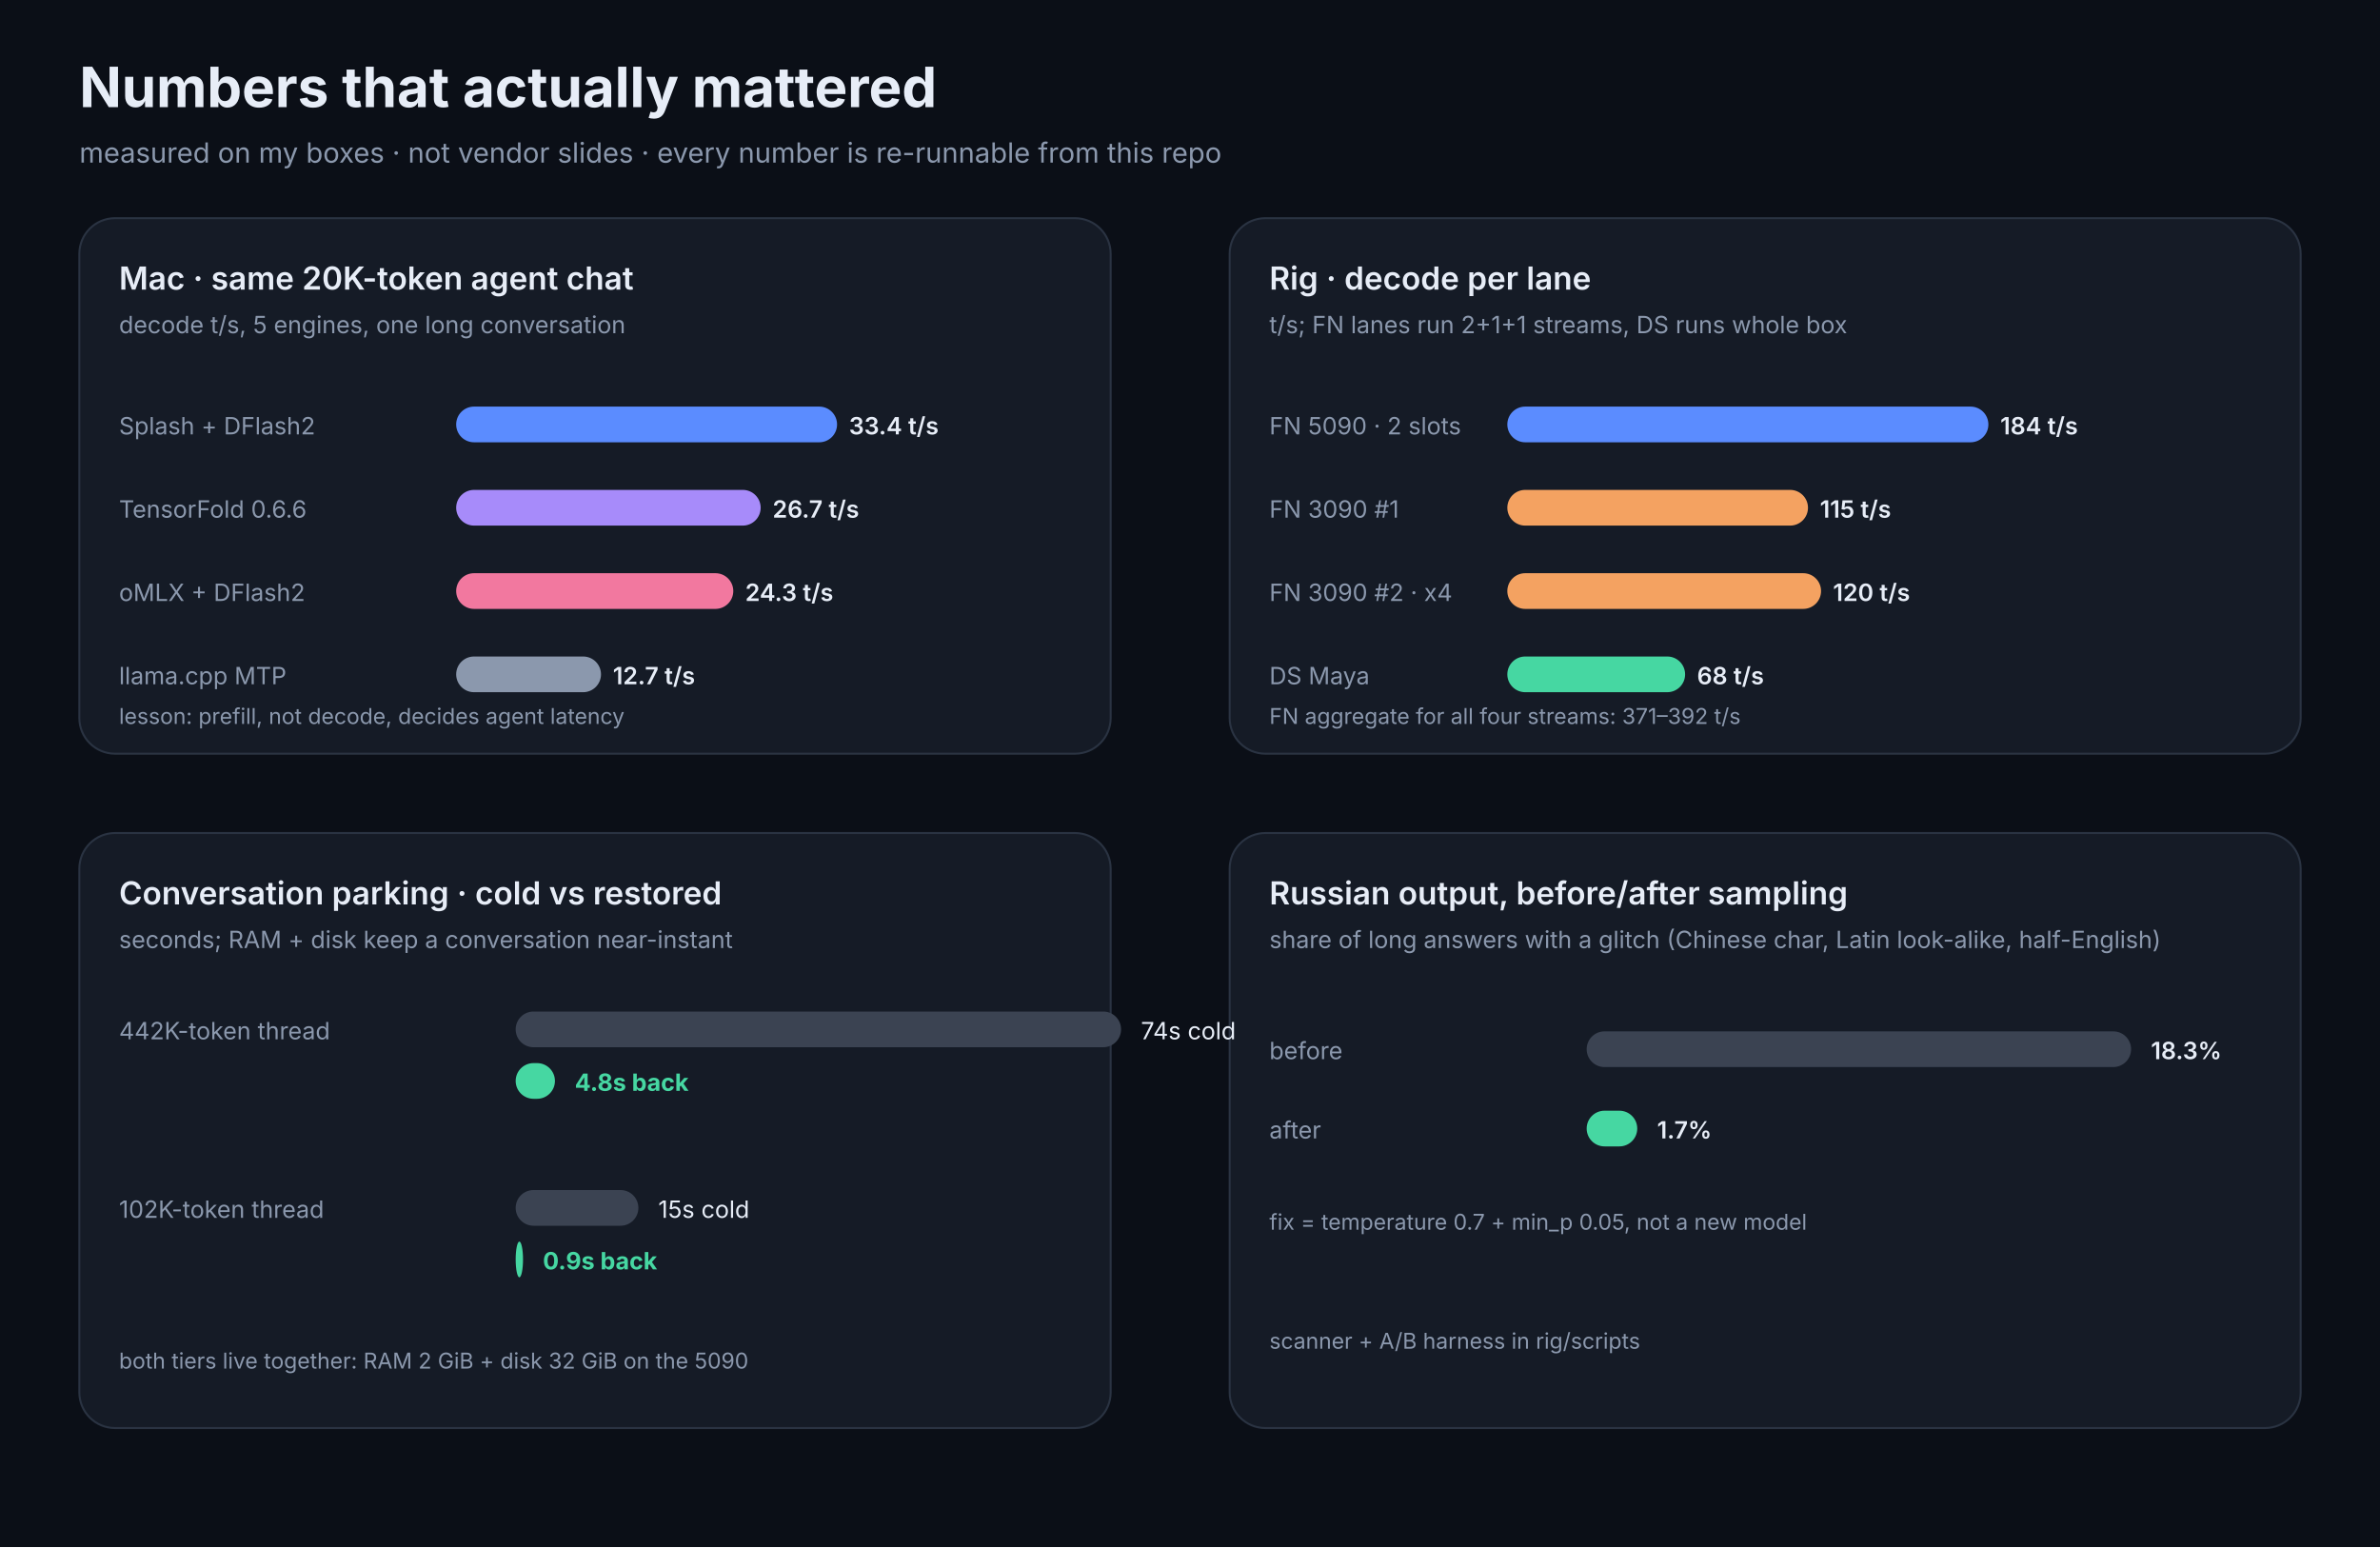
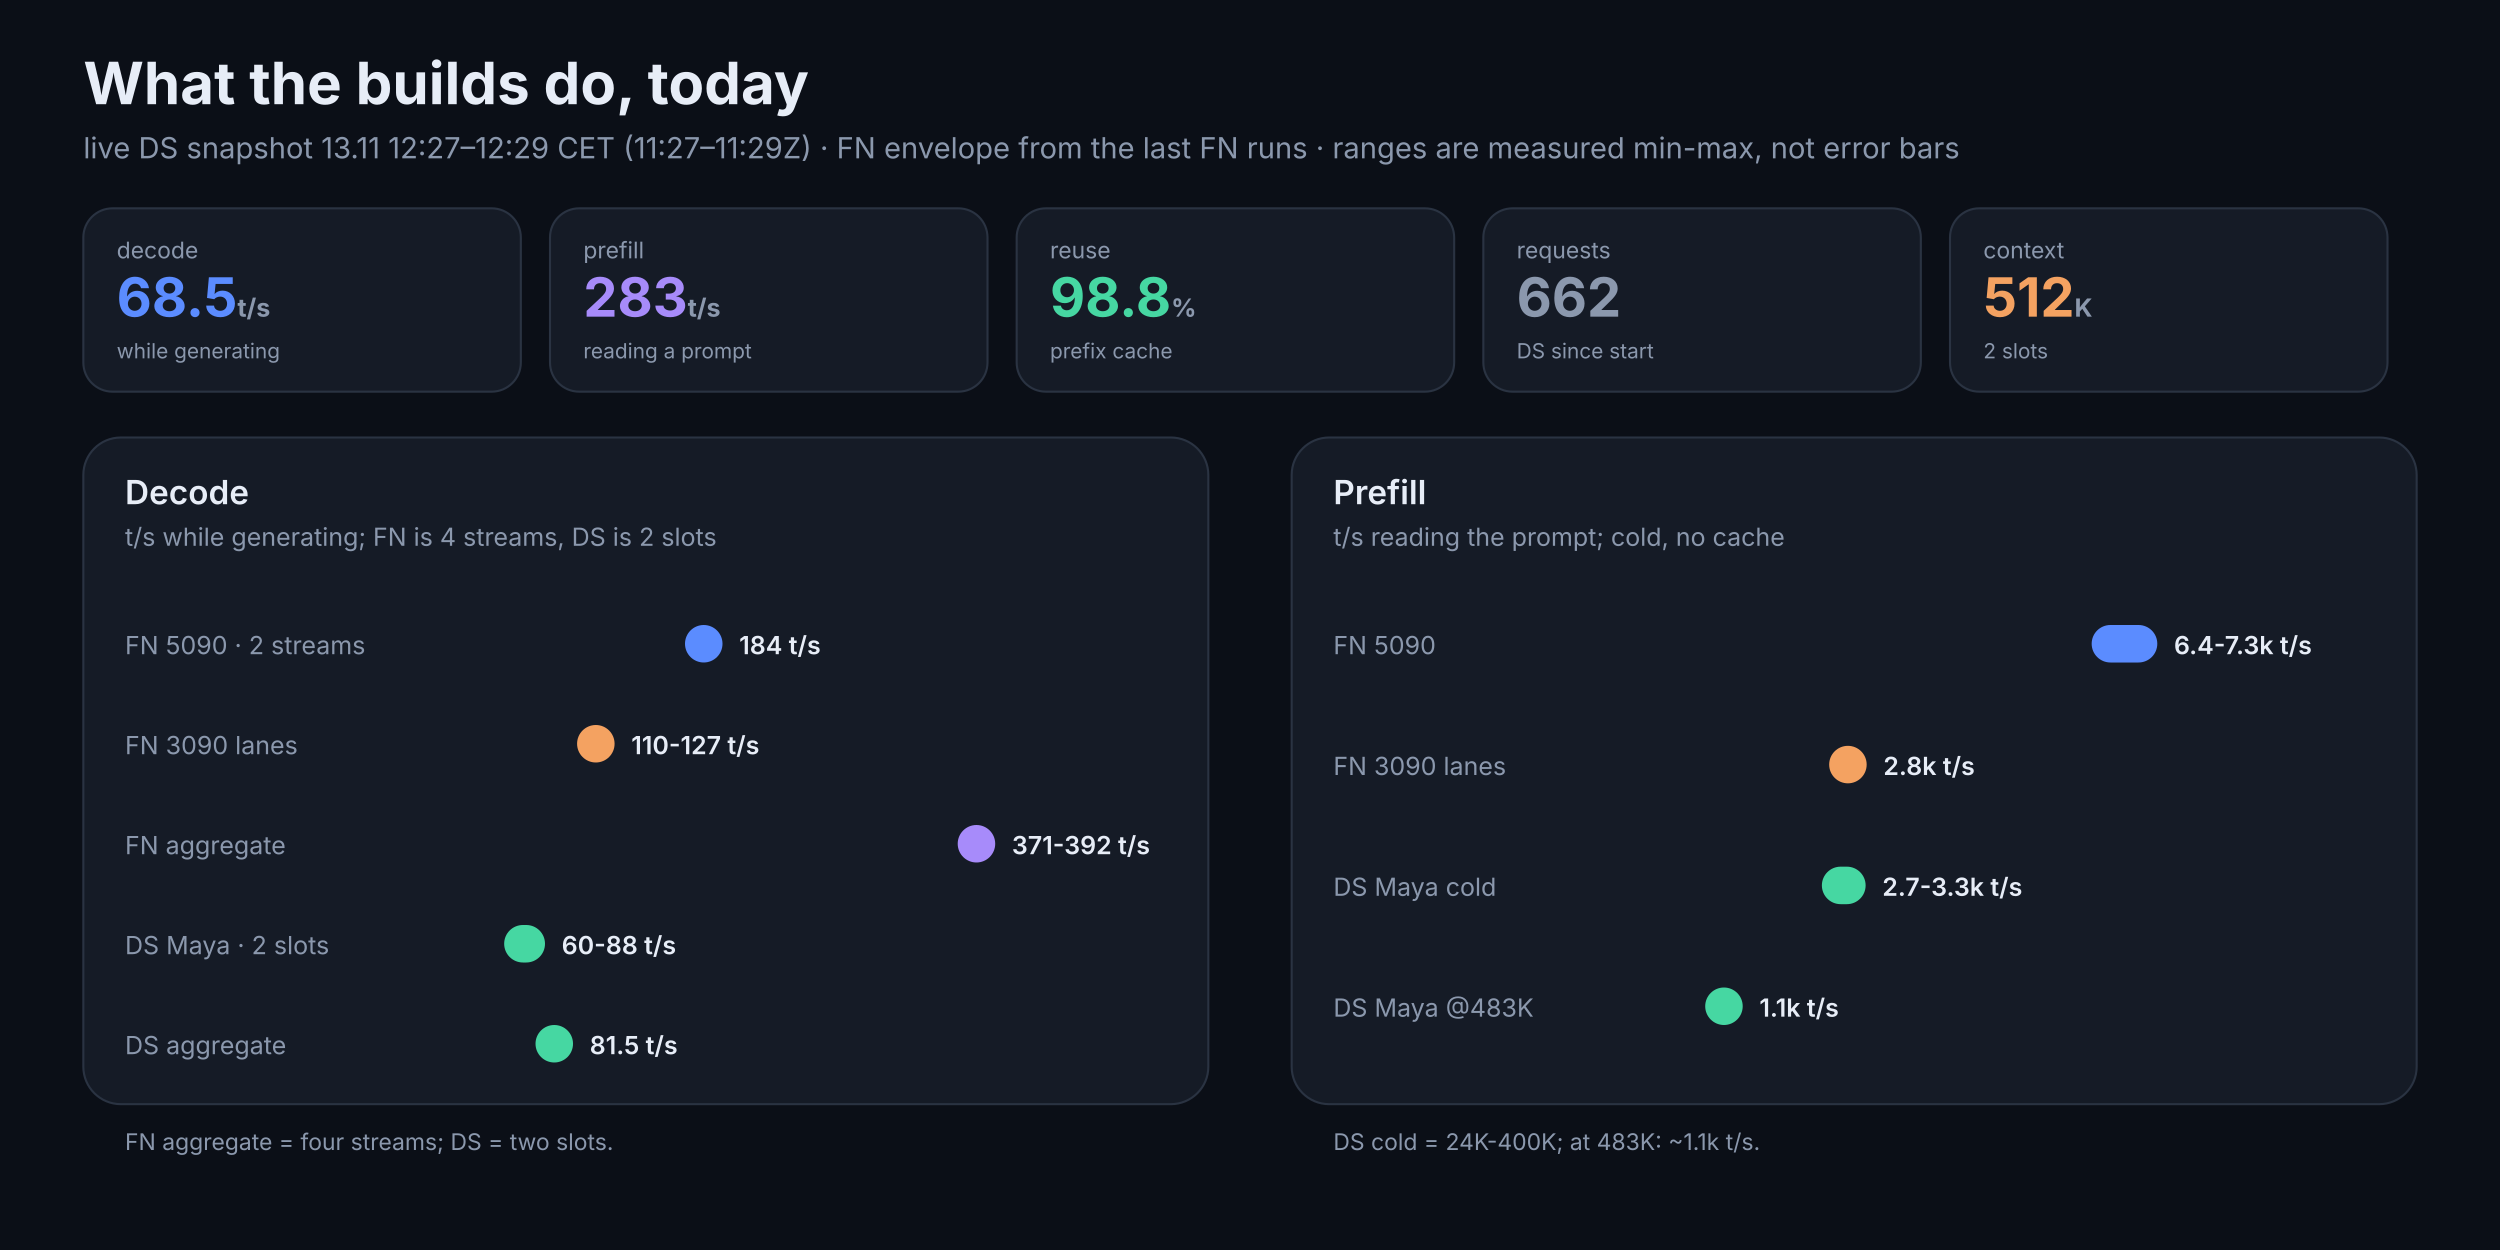
- <svg xmlns="http://www.w3.org/2000/svg" viewBox="0 0 1200 780" width="1200" height="780" font-family="Inter, system-ui, -apple-system, Segoe UI, sans-serif">
+ <svg xmlns="http://www.w3.org/2000/svg" viewBox="0 0 1200 600" width="1200" height="600" font-family="Inter, system-ui, -apple-system, Segoe UI, sans-serif">
  <rect width="100%" height="100%" fill="#0b0f17" />
-   <text x="40" y="54" fill="#e7edf7" font-size="28" font-weight="700">Numbers that actually mattered</text>
-   <text x="40" y="82" fill="#8b98ad" font-size="14">measured on my boxes · not vendor slides · every number is re-runnable from this repo</text>
-   <rect x="40" y="110" width="520" height="270" rx="18" fill="#151b26" stroke="#2a3342" />
-   <rect x="620" y="110" width="540" height="270" rx="18" fill="#151b26" stroke="#2a3342" />
-   <rect x="40" y="420" width="520" height="300" rx="18" fill="#151b26" stroke="#2a3342" />
-   <rect x="620" y="420" width="540" height="300" rx="18" fill="#151b26" stroke="#2a3342" />
-   <text x="60" y="146" fill="#e7edf7" font-size="16" font-weight="600">Mac · same 20K-token agent chat</text>
-   <text x="60" y="168" fill="#8b98ad" font-size="12">decode t/s, 5 engines, one long conversation</text>
-   <text x="60" y="219" fill="#8b98ad" font-size="12">Splash + DFlash2</text>
-   <rect x="230" y="205" width="192.05" height="18" rx="9" fill="#5b8cff" />
-   <text x="428.05" y="219" fill="#e7edf7" font-size="12" font-weight="600">33.4 t/s</text>
-   <text x="60" y="261" fill="#8b98ad" font-size="12">TensorFold 0.6.6</text>
-   <rect x="230" y="247" width="153.525" height="18" rx="9" fill="#a78bfa" />
-   <text x="389.525" y="261" fill="#e7edf7" font-size="12" font-weight="600">26.7 t/s</text>
-   <text x="60" y="303" fill="#8b98ad" font-size="12">oMLX + DFlash2</text>
-   <rect x="230" y="289" width="139.725" height="18" rx="9" fill="#f2789f" />
-   <text x="375.725" y="303" fill="#e7edf7" font-size="12" font-weight="600">24.3 t/s</text>
-   <text x="60" y="345" fill="#8b98ad" font-size="12">llama.cpp MTP</text>
-   <rect x="230" y="331" width="73.025" height="18" rx="9" fill="#8b98ad" />
-   <text x="309.025" y="345" fill="#e7edf7" font-size="12" font-weight="600">12.7 t/s</text>
-   <text x="60" y="365" fill="#8b98ad" font-size="11">lesson: prefill, not decode, decides agent latency</text>
-   <text x="640" y="146" fill="#e7edf7" font-size="16" font-weight="600">Rig · decode per lane</text>
-   <text x="640" y="168" fill="#8b98ad" font-size="12">t/s; FN lanes run 2+1+1 streams, DS runs whole box</text>
-   <text x="640" y="219" fill="#8b98ad" font-size="12">FN 5090 · 2 slots</text>
-   <rect x="760" y="205" width="242.545" height="18" rx="9" fill="#5b8cff" />
-   <text x="1008.545" y="219" fill="#e7edf7" font-size="12" font-weight="600">184 t/s</text>
-   <text x="640" y="261" fill="#8b98ad" font-size="12">FN 3090 #1</text>
-   <rect x="760" y="247" width="151.591" height="18" rx="9" fill="#f4a261" />
-   <text x="917.591" y="261" fill="#e7edf7" font-size="12" font-weight="600">115 t/s</text>
-   <text x="640" y="303" fill="#8b98ad" font-size="12">FN 3090 #2 · x4</text>
-   <rect x="760" y="289" width="158.182" height="18" rx="9" fill="#f4a261" />
-   <text x="924.182" y="303" fill="#e7edf7" font-size="12" font-weight="600">120 t/s</text>
-   <text x="640" y="345" fill="#8b98ad" font-size="12">DS Maya</text>
-   <rect x="760" y="331" width="89.636" height="18" rx="9" fill="#46d7a2" />
-   <text x="855.636" y="345" fill="#e7edf7" font-size="12" font-weight="600">68 t/s</text>
-   <text x="640" y="365" fill="#8b98ad" font-size="11">FN aggregate for all four streams: 371–392 t/s</text>
-   <text x="60" y="456" fill="#e7edf7" font-size="16" font-weight="600">Conversation parking · cold vs restored</text>
-   <text x="60" y="478" fill="#8b98ad" font-size="12">seconds; RAM + disk keep a conversation near-instant</text>
-   <text x="60" y="524" fill="#8b98ad" font-size="12">442K-token thread</text>
-   <rect x="260" y="510" width="305.25" height="18" rx="9" fill="#3b4352" />
-   <text x="575.25" y="524" fill="#e7edf7" font-size="12">74s cold</text>
-   <rect x="260" y="536" width="19.8" height="18" rx="9" fill="#46d7a2" />
-   <text x="289.8" y="550" fill="#46d7a2" font-size="12" font-weight="700">4.8s back</text>
-   <text x="60" y="614" fill="#8b98ad" font-size="12">102K-token thread</text>
-   <rect x="260" y="600" width="61.875" height="18" rx="9" fill="#3b4352" />
-   <text x="331.875" y="614" fill="#e7edf7" font-size="12">15s cold</text>
-   <rect x="260" y="626" width="3.712" height="18" rx="9" fill="#46d7a2" />
-   <text x="273.712" y="640" fill="#46d7a2" font-size="12" font-weight="700">0.9s back</text>
-   <text x="60" y="690" fill="#8b98ad" font-size="11">both tiers live together: RAM 2 GiB + disk 32 GiB on the 5090</text>
-   <text x="640" y="456" fill="#e7edf7" font-size="16" font-weight="600">Russian output, before/after sampling</text>
-   <text x="640" y="478" fill="#8b98ad" font-size="12">share of long answers with a glitch (Chinese char, Latin look-alike, half-English)</text>
-   <text x="640" y="534" fill="#8b98ad" font-size="12">before</text>
-   <rect x="800" y="520" width="274.5" height="18" rx="9" fill="#3b4352" />
-   <text x="1084.5" y="534" fill="#e7edf7" font-size="12" font-weight="600">18.3%</text>
-   <text x="640" y="574" fill="#8b98ad" font-size="12">after</text>
-   <rect x="800" y="560" width="25.5" height="18" rx="9" fill="#46d7a2" />
-   <text x="835.5" y="574" fill="#e7edf7" font-size="12" font-weight="600">1.7%</text>
-   <text x="640" y="620" fill="#8b98ad" font-size="11">fix = temperature 0.7 + min_p 0.05, not a new model</text>
-   <text x="640" y="680" fill="#8b98ad" font-size="11">scanner + A/B harness in rig/scripts</text>
+   <text x="40" y="50" fill="#e7edf7" font-size="28" font-weight="700">What the builds do, today</text>
+   <text x="40" y="76" fill="#8b98ad" font-size="14">live DS snapshot 13.11 12:27–12:29 CET (11:27–11:29Z) · FN envelope from the last FN runs · ranges are measured min-max, not error bars</text>
+   <rect x="40" y="100" width="210" height="88" rx="14" fill="#151b26" stroke="#2a3342" />
+   <text x="56" y="124" fill="#8b98ad" font-size="11">decode</text>
+   <text x="56" y="152" fill="#5b8cff" font-size="26" font-weight="700">68.5<tspan font-size="12" fill="#8b98ad"> t/s</tspan>
+   </text>
+   <text x="56" y="172" fill="#8b98ad" font-size="10">while generating</text>
+   <rect x="264" y="100" width="210" height="88" rx="14" fill="#151b26" stroke="#2a3342" />
+   <text x="280" y="124" fill="#8b98ad" font-size="11">prefill</text>
+   <text x="280" y="152" fill="#a78bfa" font-size="26" font-weight="700">283<tspan font-size="12" fill="#8b98ad"> t/s</tspan>
+   </text>
+   <text x="280" y="172" fill="#8b98ad" font-size="10">reading a prompt</text>
+   <rect x="488" y="100" width="210" height="88" rx="14" fill="#151b26" stroke="#2a3342" />
+   <text x="504" y="124" fill="#8b98ad" font-size="11">reuse</text>
+   <text x="504" y="152" fill="#46d7a2" font-size="26" font-weight="700">98.8<tspan font-size="12" fill="#8b98ad"> %</tspan>
+   </text>
+   <text x="504" y="172" fill="#8b98ad" font-size="10">prefix cache</text>
+   <rect x="712" y="100" width="210" height="88" rx="14" fill="#151b26" stroke="#2a3342" />
+   <text x="728" y="124" fill="#8b98ad" font-size="11">requests</text>
+   <text x="728" y="152" fill="#8b98ad" font-size="26" font-weight="700">662<tspan font-size="12" fill="#8b98ad"> </tspan>
+   </text>
+   <text x="728" y="172" fill="#8b98ad" font-size="10">DS since start</text>
+   <rect x="936" y="100" width="210" height="88" rx="14" fill="#151b26" stroke="#2a3342" />
+   <text x="952" y="124" fill="#8b98ad" font-size="11">context</text>
+   <text x="952" y="152" fill="#f4a261" font-size="26" font-weight="700">512<tspan font-size="12" fill="#8b98ad"> K</tspan>
+   </text>
+   <text x="952" y="172" fill="#8b98ad" font-size="10">2 slots</text>
+   <rect x="40" y="210" width="540" height="320" rx="18" fill="#151b26" stroke="#2a3342" />
+   <rect x="620" y="210" width="540" height="320" rx="18" fill="#151b26" stroke="#2a3342" />
+   <text x="60" y="242" fill="#e7edf7" font-size="16" font-weight="600">Decode</text>
+   <text x="60" y="262" fill="#8b98ad" font-size="12">t/s while generating; FN is 4 streams, DS is 2 slots</text>
+   <text x="640" y="242" fill="#e7edf7" font-size="16" font-weight="600">Prefill</text>
+   <text x="640" y="262" fill="#8b98ad" font-size="12">t/s reading the prompt; cold, no cache</text>
+   <text x="60" y="314" fill="#8b98ad" font-size="12">FN 5090 · 2 streams</text>
+   <rect x="328.8" y="300" width="18" height="18" rx="9" fill="#5b8cff" />
+   <text x="354.8" y="314" fill="#e7edf7" font-size="12" font-weight="600">184 t/s</text>
+   <text x="60" y="362" fill="#8b98ad" font-size="12">FN 3090 lanes</text>
+   <rect x="277.0" y="348" width="18" height="18" rx="9" fill="#f4a261" />
+   <text x="303.0" y="362" fill="#e7edf7" font-size="12" font-weight="600">110-127 t/s</text>
+   <text x="60" y="410" fill="#8b98ad" font-size="12">FN aggregate</text>
+   <rect x="459.7" y="396" width="18" height="18" rx="9" fill="#a78bfa" />
+   <text x="485.7" y="410" fill="#e7edf7" font-size="12" font-weight="600">371-392 t/s</text>
+   <text x="60" y="458" fill="#8b98ad" font-size="12">DS Maya · 2 slots</text>
+   <rect x="242.0" y="444" width="19.6" height="18" rx="9" fill="#46d7a2" />
+   <text x="269.6" y="458" fill="#e7edf7" font-size="12" font-weight="600">60-88 t/s</text>
+   <text x="60" y="506" fill="#8b98ad" font-size="12">DS aggregate</text>
+   <rect x="257.05" y="492" width="18" height="18" rx="9" fill="#46d7a2" />
+   <text x="283.05" y="506" fill="#e7edf7" font-size="12" font-weight="600">81.5 t/s</text>
+   <text x="640" y="314" fill="#8b98ad" font-size="12">FN 5090</text>
+   <rect x="1004.0" y="300" width="31.5" height="18" rx="9" fill="#5b8cff" />
+   <text x="1043.5" y="314" fill="#e7edf7" font-size="12" font-weight="600">6.4-7.3k t/s</text>
+   <text x="640" y="372" fill="#8b98ad" font-size="12">FN 3090 lanes</text>
+   <rect x="878.0" y="358" width="18" height="18" rx="9" fill="#f4a261" />
+   <text x="904.0" y="372" fill="#e7edf7" font-size="12" font-weight="600">2.8k t/s</text>
+   <text x="640" y="430" fill="#8b98ad" font-size="12">DS Maya cold</text>
+   <rect x="874.5" y="416" width="21.0" height="18" rx="9" fill="#46d7a2" />
+   <text x="903.5" y="430" fill="#e7edf7" font-size="12" font-weight="600">2.7-3.3k t/s</text>
+   <text x="640" y="488" fill="#8b98ad" font-size="12">DS Maya @483K</text>
+   <rect x="818.5" y="474" width="18" height="18" rx="9" fill="#46d7a2" />
+   <text x="844.5" y="488" fill="#e7edf7" font-size="12" font-weight="600">1.1k t/s</text>
+   <text x="60" y="552" fill="#8b98ad" font-size="11">FN aggregate = four streams; DS = two slots.</text>
+   <text x="640" y="552" fill="#8b98ad" font-size="11">DS cold = 24K-400K; at 483K: ~1.1k t/s.</text>
</svg>
